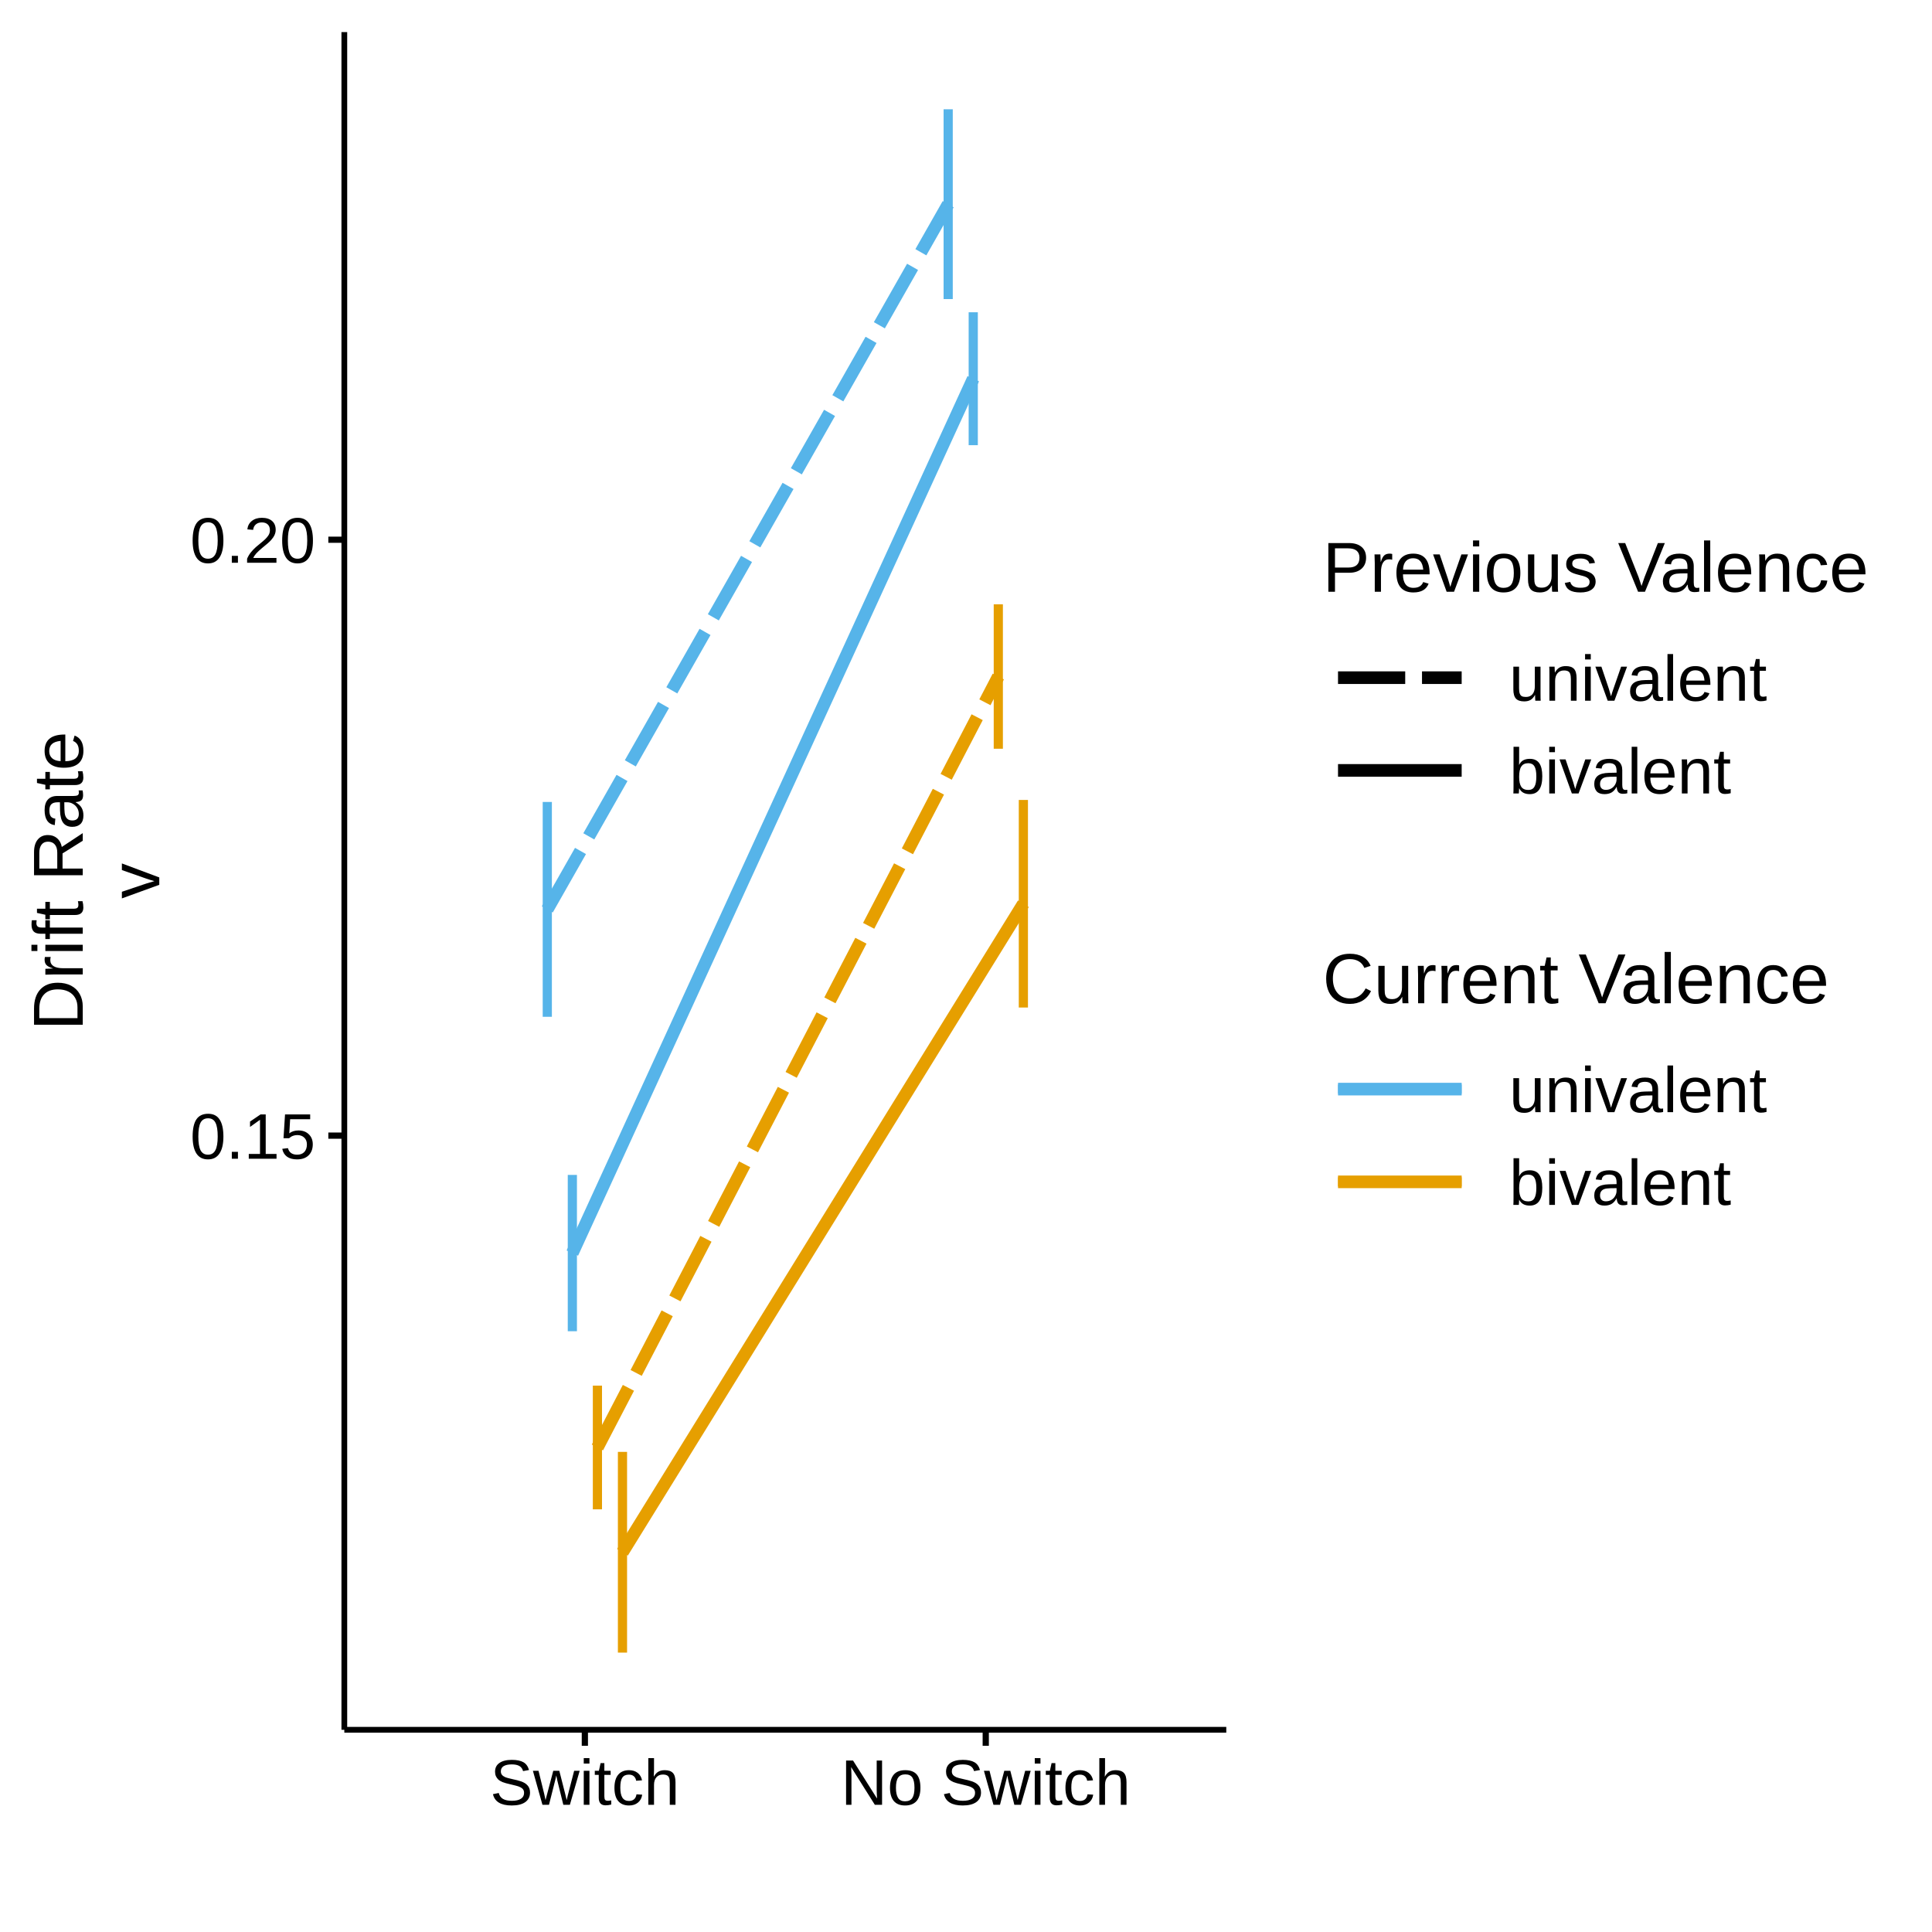
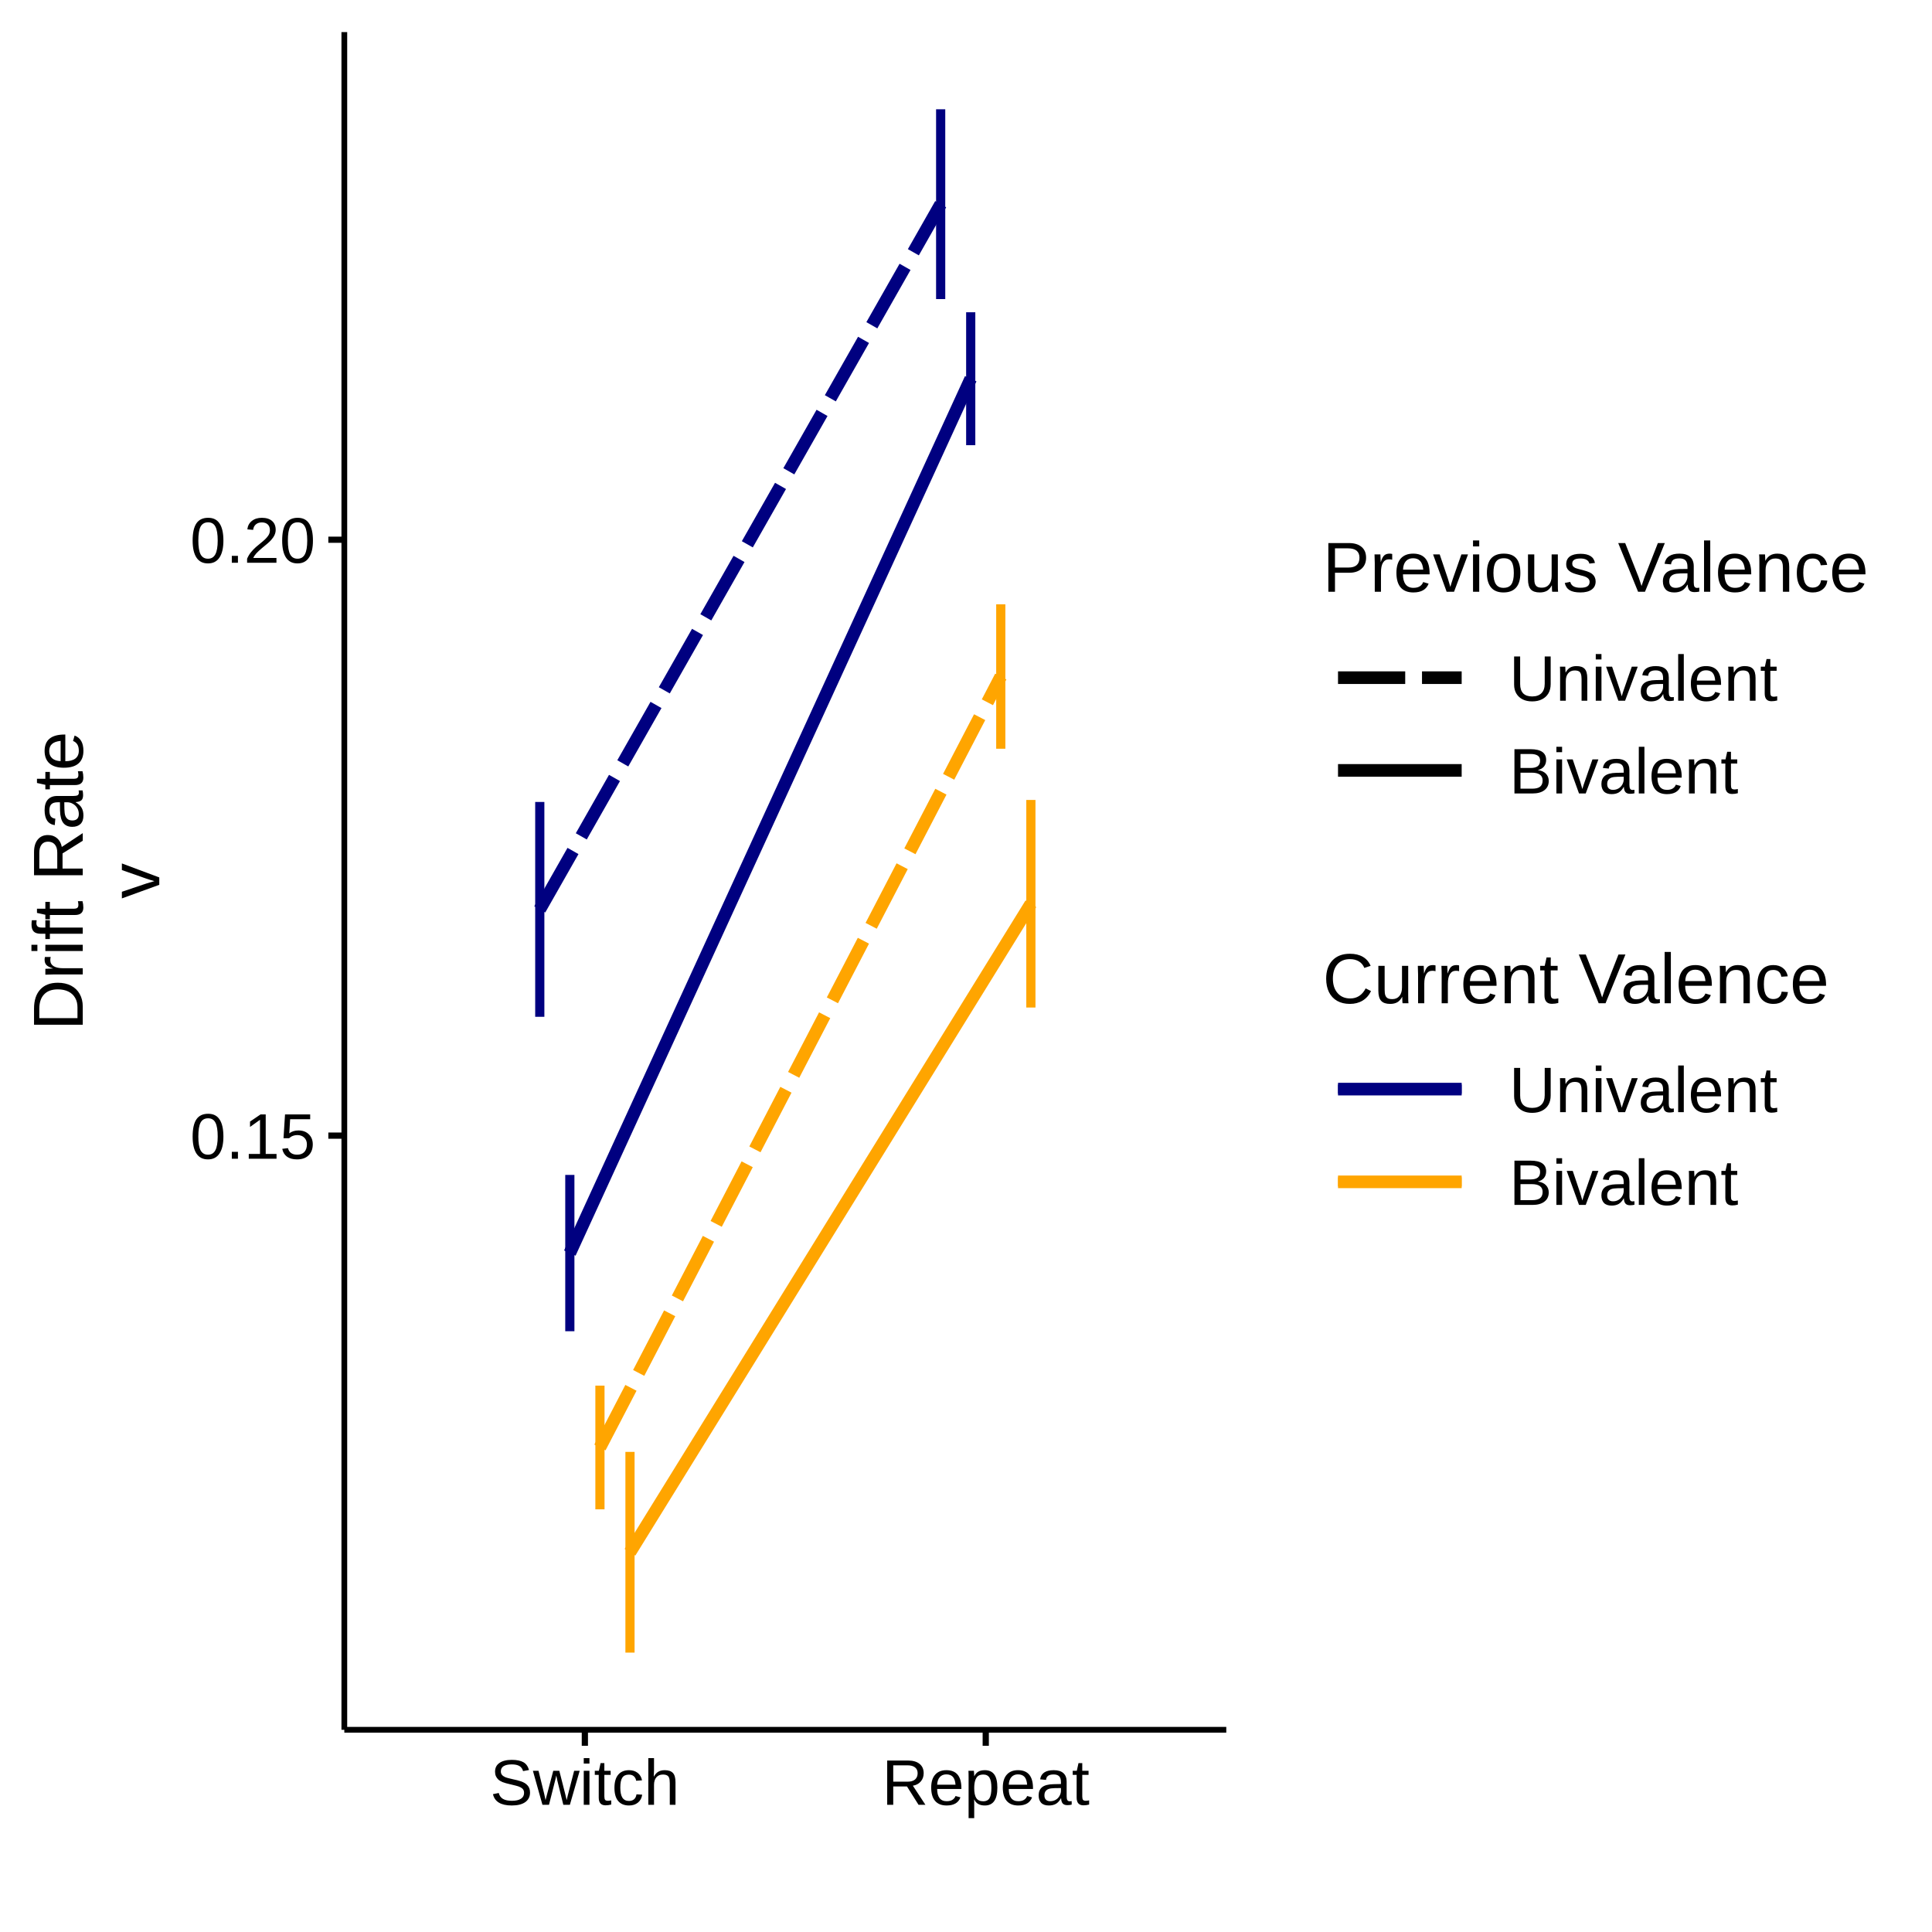
<svg xmlns="http://www.w3.org/2000/svg" width="360.00pt" height="360.00pt" viewBox="0 0 360.00 360.00">
  <g class="svglite">
    <defs>
      <style type="text/css">
    .svglite line, .svglite polyline, .svglite polygon, .svglite path, .svglite rect, .svglite circle {
      fill: none;
      stroke: #000000;
      stroke-linecap: round;
      stroke-linejoin: round;
      stroke-miterlimit: 10.00;
    }
    .svglite text {
      white-space: pre;
    }
    .svglite g.glyphgroup path {
      fill: inherit;
      stroke: none;
    }
  </style>
    </defs>
    <rect width="100%" height="100%" style="stroke: none; fill: #FFFFFF;" />
    <defs>
      <clipPath id="cpMC4wMHwzNjAuMDB8MC4wMHwzNjAuMDA=">
        <rect x="0.00" y="0.00" width="360.00" height="360.00" />
      </clipPath>
    </defs>
    <g clip-path="url(#cpMC4wMHwzNjAuMDB8MC4wMHwzNjAuMDA=)">
      <rect x="0.00" y="0.00" width="360.00" height="360.00" style="stroke-width: 1.16; stroke: #FFFFFF; fill: #FFFFFF;" />
    </g>
    <defs>
      <clipPath id="cpNjQuMTZ8MjI4LjUwfDUuOTh8MzIyLjMy">
        <rect x="64.16" y="5.98" width="164.34" height="316.34" />
      </clipPath>
    </defs>
    <g clip-path="url(#cpNjQuMTZ8MjI4LjUwfDUuOTh8MzIyLjMy)">
      <rect x="64.16" y="5.98" width="164.34" height="316.34" style="stroke-width: 1.16; stroke: none; fill: #FFFFFF;" />
-       <polyline points="101.98,169.45 176.68,38.05 " style="stroke-width: 2.35; stroke: #56B4E9; stroke-dasharray: 12.52,3.13; stroke-linecap: butt;" />
-       <polyline points="106.65,233.49 181.35,70.57 " style="stroke-width: 2.35; stroke: #56B4E9; stroke-linecap: butt;" />
-       <polyline points="111.32,269.71 186.02,126.06 " style="stroke-width: 2.35; stroke: #E69F00; stroke-dasharray: 12.52,3.13; stroke-linecap: butt;" />
-       <polyline points="115.99,289.24 190.69,168.40 " style="stroke-width: 2.35; stroke: #E69F00; stroke-linecap: butt;" />
-       <polyline points="176.68,55.73 176.68,55.73 " style="stroke-width: 1.71; stroke: #56B4E9; stroke-linecap: butt;" />
-       <polyline points="176.68,55.73 176.68,20.36 " style="stroke-width: 1.71; stroke: #56B4E9; stroke-linecap: butt;" />
-       <polyline points="176.68,20.36 176.68,20.36 " style="stroke-width: 1.71; stroke: #56B4E9; stroke-linecap: butt;" />
-       <polyline points="101.98,189.47 101.98,189.47 " style="stroke-width: 1.71; stroke: #56B4E9; stroke-linecap: butt;" />
-       <polyline points="101.98,189.47 101.98,149.43 " style="stroke-width: 1.71; stroke: #56B4E9; stroke-linecap: butt;" />
-       <polyline points="101.98,149.43 101.98,149.43 " style="stroke-width: 1.71; stroke: #56B4E9; stroke-linecap: butt;" />
-       <polyline points="181.35,82.95 181.35,82.95 " style="stroke-width: 1.71; stroke: #56B4E9; stroke-linecap: butt;" />
-       <polyline points="181.35,82.95 181.35,58.19 " style="stroke-width: 1.71; stroke: #56B4E9; stroke-linecap: butt;" />
-       <polyline points="181.35,58.19 181.35,58.19 " style="stroke-width: 1.71; stroke: #56B4E9; stroke-linecap: butt;" />
-       <polyline points="106.65,248.05 106.65,248.05 " style="stroke-width: 1.71; stroke: #56B4E9; stroke-linecap: butt;" />
-       <polyline points="106.65,248.05 106.65,218.93 " style="stroke-width: 1.71; stroke: #56B4E9; stroke-linecap: butt;" />
-       <polyline points="106.65,218.93 106.65,218.93 " style="stroke-width: 1.71; stroke: #56B4E9; stroke-linecap: butt;" />
-       <polyline points="186.02,139.52 186.02,139.52 " style="stroke-width: 1.71; stroke: #E69F00; stroke-linecap: butt;" />
-       <polyline points="186.02,139.52 186.02,112.61 " style="stroke-width: 1.71; stroke: #E69F00; stroke-linecap: butt;" />
-       <polyline points="186.02,112.61 186.02,112.61 " style="stroke-width: 1.71; stroke: #E69F00; stroke-linecap: butt;" />
-       <polyline points="111.32,281.24 111.32,281.24 " style="stroke-width: 1.71; stroke: #E69F00; stroke-linecap: butt;" />
-       <polyline points="111.32,281.24 111.32,258.19 " style="stroke-width: 1.71; stroke: #E69F00; stroke-linecap: butt;" />
-       <polyline points="111.32,258.19 111.32,258.19 " style="stroke-width: 1.71; stroke: #E69F00; stroke-linecap: butt;" />
-       <polyline points="190.69,187.74 190.69,187.74 " style="stroke-width: 1.71; stroke: #E69F00; stroke-linecap: butt;" />
-       <polyline points="190.69,187.74 190.69,149.06 " style="stroke-width: 1.71; stroke: #E69F00; stroke-linecap: butt;" />
-       <polyline points="190.69,149.06 190.69,149.06 " style="stroke-width: 1.71; stroke: #E69F00; stroke-linecap: butt;" />
-       <polyline points="115.99,307.94 115.99,307.94 " style="stroke-width: 1.71; stroke: #E69F00; stroke-linecap: butt;" />
-       <polyline points="115.99,307.94 115.99,270.54 " style="stroke-width: 1.71; stroke: #E69F00; stroke-linecap: butt;" />
-       <polyline points="115.99,270.54 115.99,270.54 " style="stroke-width: 1.71; stroke: #E69F00; stroke-linecap: butt;" />
+       <polyline points="100.58,169.45 175.28,38.05 " style="stroke-width: 2.35; stroke: #000080; stroke-dasharray: 12.52,3.13; stroke-linecap: butt;" />
+       <polyline points="106.18,233.49 180.88,70.57 " style="stroke-width: 2.35; stroke: #000080; stroke-linecap: butt;" />
+       <polyline points="111.79,269.71 186.48,126.06 " style="stroke-width: 2.35; stroke: #FFA500; stroke-dasharray: 12.52,3.13; stroke-linecap: butt;" />
+       <polyline points="117.39,289.24 192.09,168.40 " style="stroke-width: 2.35; stroke: #FFA500; stroke-linecap: butt;" />
+       <polyline points="175.28,55.73 175.28,55.73 " style="stroke-width: 1.71; stroke: #000080; stroke-linecap: butt;" />
+       <polyline points="175.28,55.73 175.28,20.36 " style="stroke-width: 1.71; stroke: #000080; stroke-linecap: butt;" />
+       <polyline points="175.28,20.36 175.28,20.36 " style="stroke-width: 1.71; stroke: #000080; stroke-linecap: butt;" />
+       <polyline points="100.58,189.47 100.58,189.47 " style="stroke-width: 1.71; stroke: #000080; stroke-linecap: butt;" />
+       <polyline points="100.58,189.47 100.58,149.43 " style="stroke-width: 1.71; stroke: #000080; stroke-linecap: butt;" />
+       <polyline points="100.58,149.43 100.58,149.43 " style="stroke-width: 1.71; stroke: #000080; stroke-linecap: butt;" />
+       <polyline points="180.88,82.95 180.88,82.95 " style="stroke-width: 1.71; stroke: #000080; stroke-linecap: butt;" />
+       <polyline points="180.88,82.95 180.88,58.19 " style="stroke-width: 1.71; stroke: #000080; stroke-linecap: butt;" />
+       <polyline points="180.88,58.19 180.88,58.19 " style="stroke-width: 1.71; stroke: #000080; stroke-linecap: butt;" />
+       <polyline points="106.18,248.05 106.18,248.05 " style="stroke-width: 1.71; stroke: #000080; stroke-linecap: butt;" />
+       <polyline points="106.18,248.05 106.18,218.93 " style="stroke-width: 1.71; stroke: #000080; stroke-linecap: butt;" />
+       <polyline points="106.18,218.93 106.18,218.93 " style="stroke-width: 1.71; stroke: #000080; stroke-linecap: butt;" />
+       <polyline points="186.48,139.52 186.48,139.52 " style="stroke-width: 1.71; stroke: #FFA500; stroke-linecap: butt;" />
+       <polyline points="186.48,139.52 186.48,112.61 " style="stroke-width: 1.71; stroke: #FFA500; stroke-linecap: butt;" />
+       <polyline points="186.48,112.61 186.48,112.61 " style="stroke-width: 1.71; stroke: #FFA500; stroke-linecap: butt;" />
+       <polyline points="111.79,281.24 111.79,281.24 " style="stroke-width: 1.71; stroke: #FFA500; stroke-linecap: butt;" />
+       <polyline points="111.79,281.24 111.79,258.19 " style="stroke-width: 1.71; stroke: #FFA500; stroke-linecap: butt;" />
+       <polyline points="111.79,258.19 111.79,258.19 " style="stroke-width: 1.71; stroke: #FFA500; stroke-linecap: butt;" />
+       <polyline points="192.09,187.74 192.09,187.74 " style="stroke-width: 1.71; stroke: #FFA500; stroke-linecap: butt;" />
+       <polyline points="192.09,187.74 192.09,149.06 " style="stroke-width: 1.71; stroke: #FFA500; stroke-linecap: butt;" />
+       <polyline points="192.09,149.06 192.09,149.06 " style="stroke-width: 1.71; stroke: #FFA500; stroke-linecap: butt;" />
+       <polyline points="117.39,307.94 117.39,307.94 " style="stroke-width: 1.71; stroke: #FFA500; stroke-linecap: butt;" />
+       <polyline points="117.39,307.94 117.39,270.54 " style="stroke-width: 1.71; stroke: #FFA500; stroke-linecap: butt;" />
+       <polyline points="117.39,270.54 117.39,270.54 " style="stroke-width: 1.71; stroke: #FFA500; stroke-linecap: butt;" />
    </g>
    <g clip-path="url(#cpMC4wMHwzNjAuMDB8MC4wMHwzNjAuMDA=)">
      <polyline points="64.16,322.32 64.16,5.98 " style="stroke-width: 1.07; stroke-linecap: butt;" />
      <text x="58.78" y="215.91" text-anchor="end" style="font-size: 12.00px; font-family: &quot;Arial&quot;;" textLength="23.34px" lengthAdjust="spacingAndGlyphs">0.15</text>
      <text x="58.78" y="104.86" text-anchor="end" style="font-size: 12.00px; font-family: &quot;Arial&quot;;" textLength="23.34px" lengthAdjust="spacingAndGlyphs">0.20</text>
      <polyline points="61.18,211.61 64.16,211.61 " style="stroke-width: 1.16; stroke-linecap: butt;" />
      <polyline points="61.18,100.57 64.16,100.57 " style="stroke-width: 1.16; stroke-linecap: butt;" />
      <polyline points="64.16,322.32 228.50,322.32 " style="stroke-width: 1.07; stroke-linecap: butt;" />
      <polyline points="108.98,325.31 108.98,322.32 " style="stroke-width: 1.16; stroke-linecap: butt;" />
      <polyline points="183.68,325.31 183.68,322.32 " style="stroke-width: 1.16; stroke-linecap: butt;" />
      <text x="108.98" y="336.30" text-anchor="middle" style="font-size: 12.00px; font-family: &quot;Arial&quot;;" textLength="35.34px" lengthAdjust="spacingAndGlyphs">Switch</text>
-       <text x="183.68" y="336.30" text-anchor="middle" style="font-size: 12.00px; font-family: &quot;Arial&quot;;" textLength="54.02px" lengthAdjust="spacingAndGlyphs">No Switch</text>
+       <text x="183.68" y="336.30" text-anchor="middle" style="font-size: 12.00px; font-family: &quot;Arial&quot;;" textLength="38.69px" lengthAdjust="spacingAndGlyphs">Repeat</text>
      <text transform="translate(15.42,164.15) rotate(-90)" text-anchor="middle" style="font-size: 13.20px; font-family: &quot;Arial&quot;;" textLength="55.67px" lengthAdjust="spacingAndGlyphs">Drift Rate</text>
      <text transform="translate(29.68,164.15) rotate(-90)" text-anchor="middle" style="font-size: 13.20px; font-family: &quot;Arial&quot;;" textLength="6.59px" lengthAdjust="spacingAndGlyphs">v</text>
      <rect x="240.46" y="93.46" width="113.56" height="64.71" style="stroke-width: 1.16; stroke: none; fill: #FFFFFF;" />
      <text x="246.44" y="110.27" style="font-size: 13.20px; font-family: &quot;Arial&quot;;" textLength="101.61px" lengthAdjust="spacingAndGlyphs">Previous Valence</text>
      <rect x="246.44" y="117.63" width="28.80" height="17.28" style="stroke-width: 1.16; stroke: none; fill: #FFFFFF;" />
      <line x1="249.32" y1="126.27" x2="272.36" y2="126.27" style="stroke-width: 2.35; stroke-dasharray: 12.52,3.13; stroke-linecap: butt;" />
      <rect x="246.44" y="134.91" width="28.80" height="17.28" style="stroke-width: 1.16; stroke: none; fill: #FFFFFF;" />
      <line x1="249.32" y1="143.55" x2="272.36" y2="143.55" style="stroke-width: 2.35; stroke-linecap: butt;" />
-       <text x="281.21" y="130.57" style="font-size: 12.00px; font-family: &quot;Arial&quot;;" textLength="48.03px" lengthAdjust="spacingAndGlyphs">univalent</text>
-       <text x="281.21" y="147.85" style="font-size: 12.00px; font-family: &quot;Arial&quot;;" textLength="41.36px" lengthAdjust="spacingAndGlyphs">bivalent</text>
+       <text x="281.21" y="130.57" style="font-size: 12.00px; font-family: &quot;Arial&quot;;" textLength="50.03px" lengthAdjust="spacingAndGlyphs">Univalent</text>
+       <text x="281.21" y="147.85" style="font-size: 12.00px; font-family: &quot;Arial&quot;;" textLength="42.69px" lengthAdjust="spacingAndGlyphs">Bivalent</text>
      <rect x="240.46" y="170.13" width="106.22" height="64.71" style="stroke-width: 1.16; stroke: none; fill: #FFFFFF;" />
      <text x="246.44" y="186.94" style="font-size: 13.20px; font-family: &quot;Arial&quot;;" textLength="94.27px" lengthAdjust="spacingAndGlyphs">Current Valence</text>
      <rect x="246.44" y="194.30" width="28.80" height="17.28" style="stroke-width: 1.16; stroke: none; fill: #FFFFFF;" />
-       <line x1="249.32" y1="202.94" x2="272.36" y2="202.94" style="stroke-width: 2.35; stroke: #56B4E9; stroke-linecap: butt;" />
-       <line x1="249.32" y1="202.94" x2="272.36" y2="202.94" style="stroke-width: 1.71; stroke: #56B4E9; stroke-linecap: butt;" />
+       <line x1="249.32" y1="202.94" x2="272.36" y2="202.94" style="stroke-width: 2.35; stroke: #000080; stroke-linecap: butt;" />
+       <line x1="249.32" y1="202.94" x2="272.36" y2="202.94" style="stroke-width: 1.71; stroke: #000080; stroke-linecap: butt;" />
      <rect x="246.44" y="211.58" width="28.80" height="17.28" style="stroke-width: 1.16; stroke: none; fill: #FFFFFF;" />
-       <line x1="249.32" y1="220.22" x2="272.36" y2="220.22" style="stroke-width: 2.35; stroke: #E69F00; stroke-linecap: butt;" />
-       <line x1="249.32" y1="220.22" x2="272.36" y2="220.22" style="stroke-width: 1.71; stroke: #E69F00; stroke-linecap: butt;" />
-       <text x="281.21" y="207.24" style="font-size: 12.00px; font-family: &quot;Arial&quot;;" textLength="48.03px" lengthAdjust="spacingAndGlyphs">univalent</text>
-       <text x="281.21" y="224.52" style="font-size: 12.00px; font-family: &quot;Arial&quot;;" textLength="41.36px" lengthAdjust="spacingAndGlyphs">bivalent</text>
+       <line x1="249.32" y1="220.22" x2="272.36" y2="220.22" style="stroke-width: 2.35; stroke: #FFA500; stroke-linecap: butt;" />
+       <line x1="249.32" y1="220.22" x2="272.36" y2="220.22" style="stroke-width: 1.71; stroke: #FFA500; stroke-linecap: butt;" />
+       <text x="281.21" y="207.24" style="font-size: 12.00px; font-family: &quot;Arial&quot;;" textLength="50.03px" lengthAdjust="spacingAndGlyphs">Univalent</text>
+       <text x="281.21" y="224.52" style="font-size: 12.00px; font-family: &quot;Arial&quot;;" textLength="42.69px" lengthAdjust="spacingAndGlyphs">Bivalent</text>
    </g>
  </g>
</svg>
